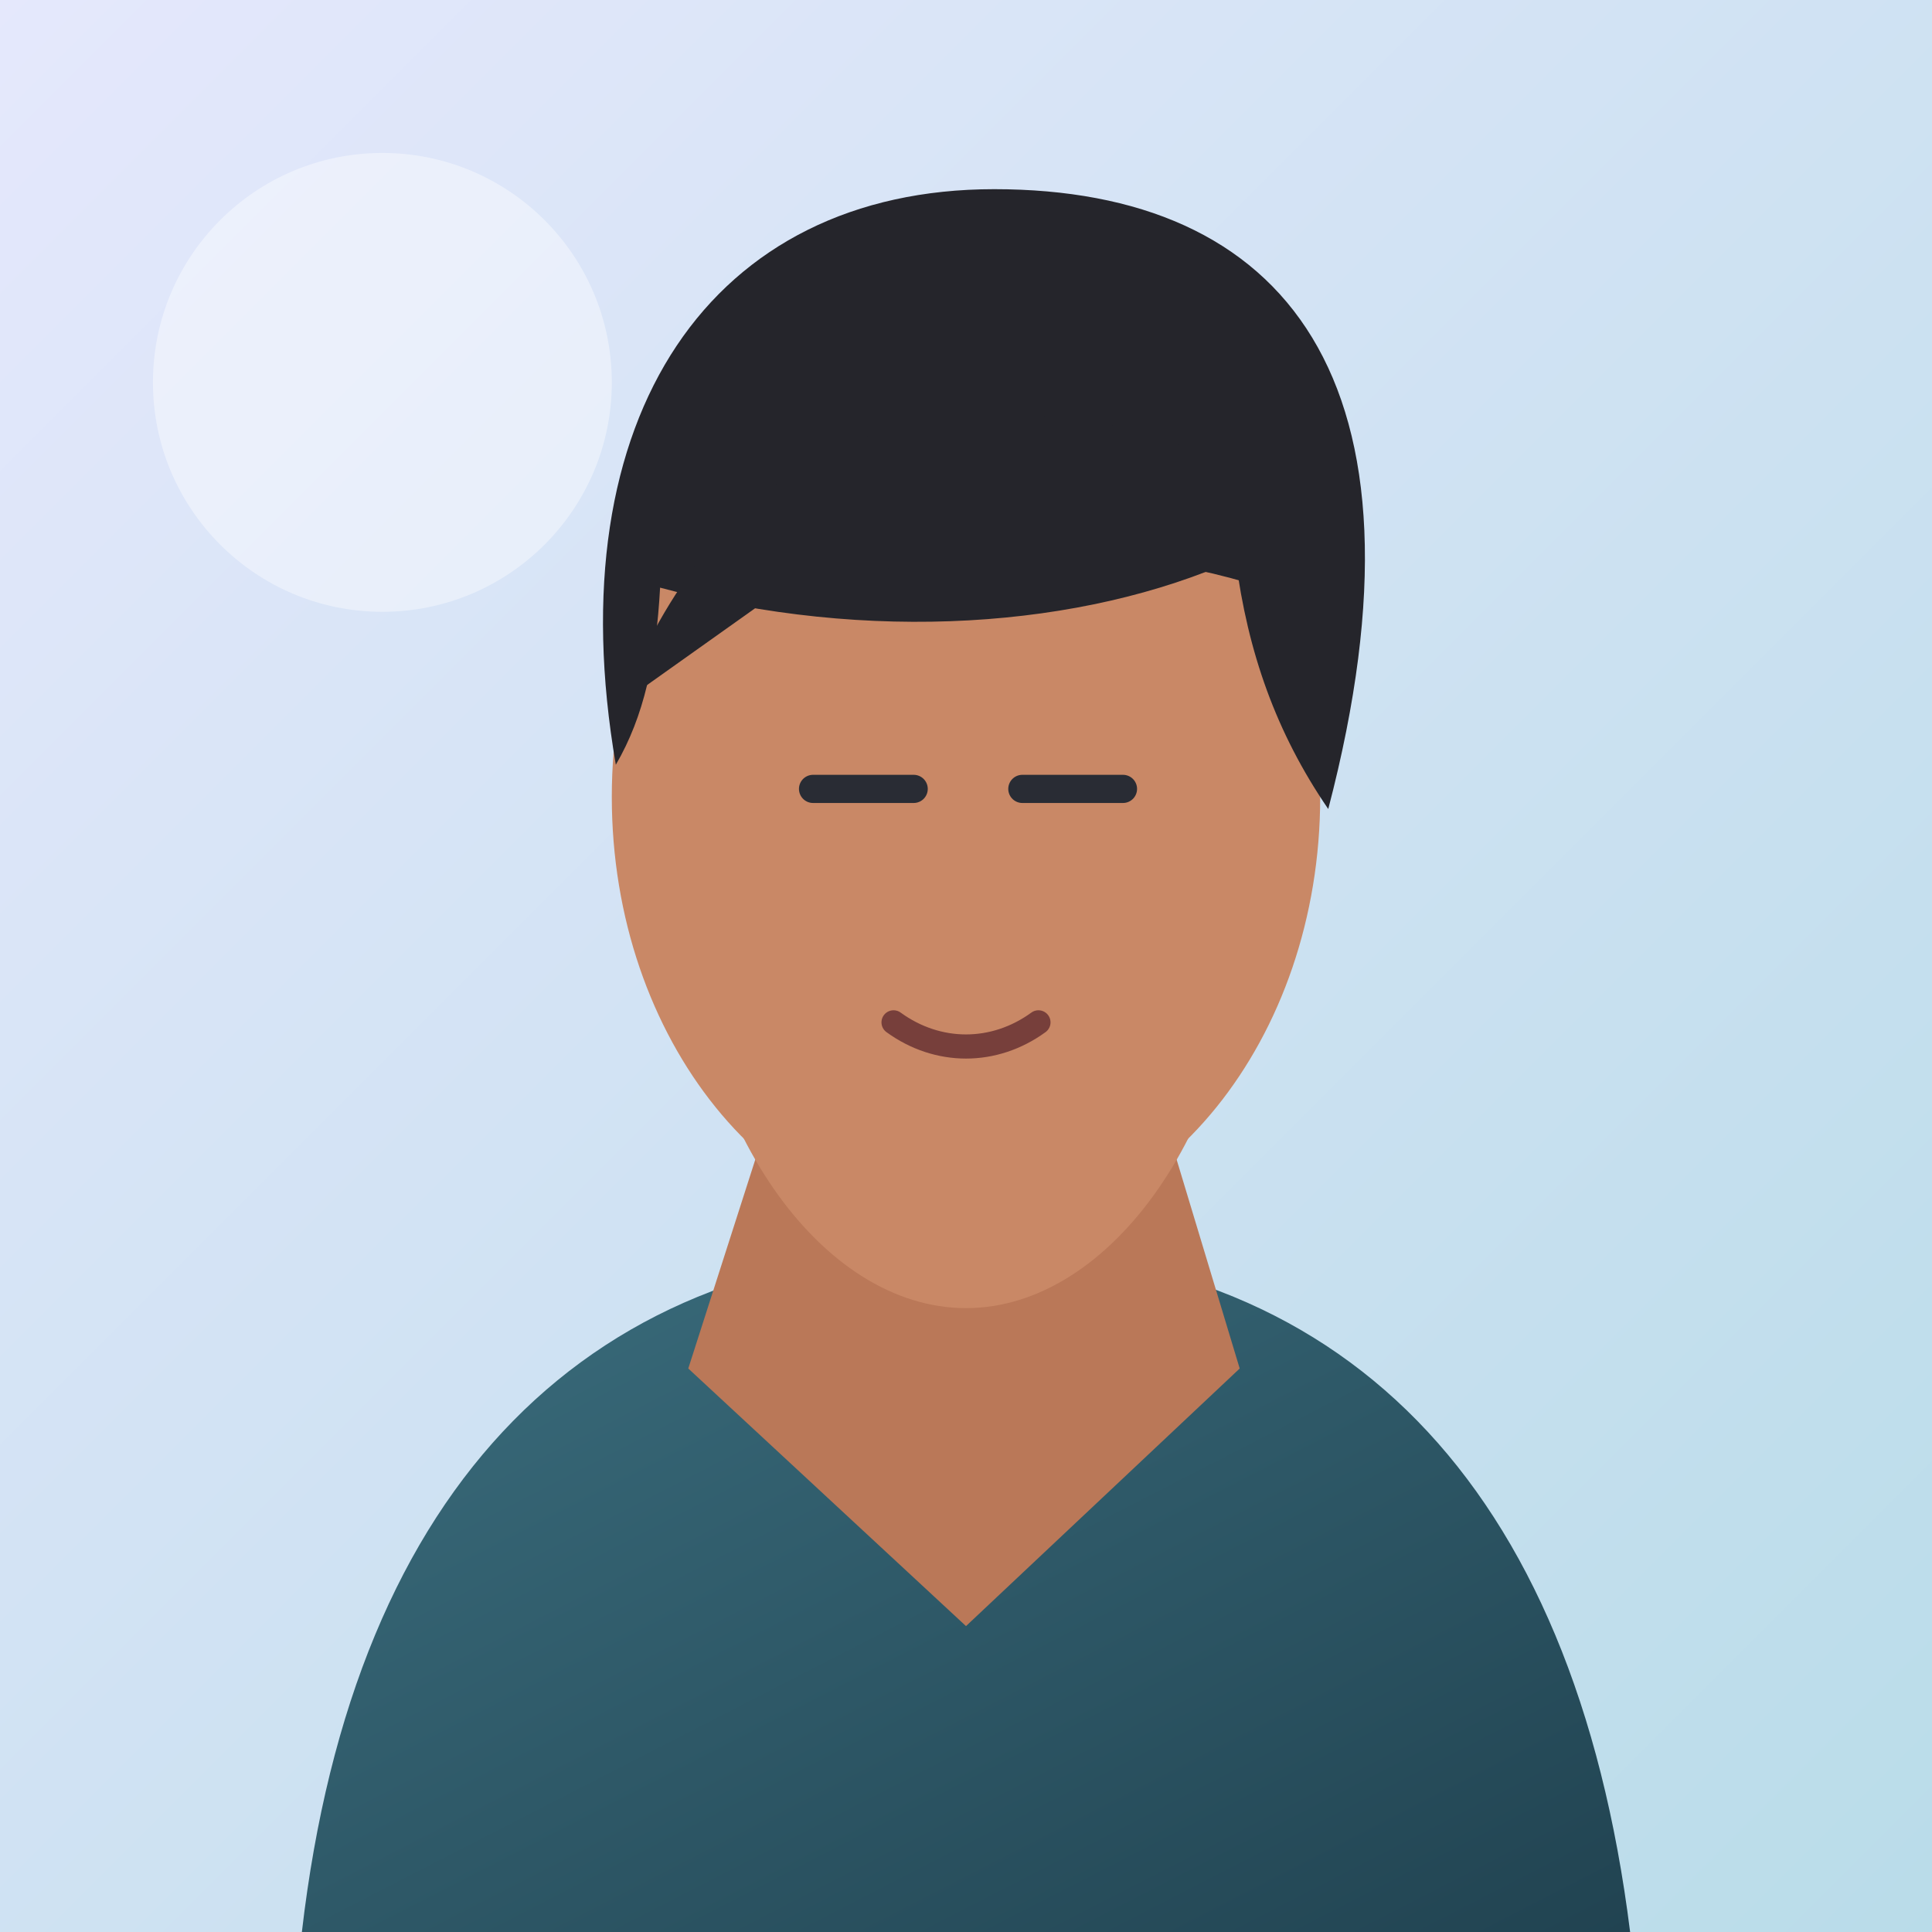
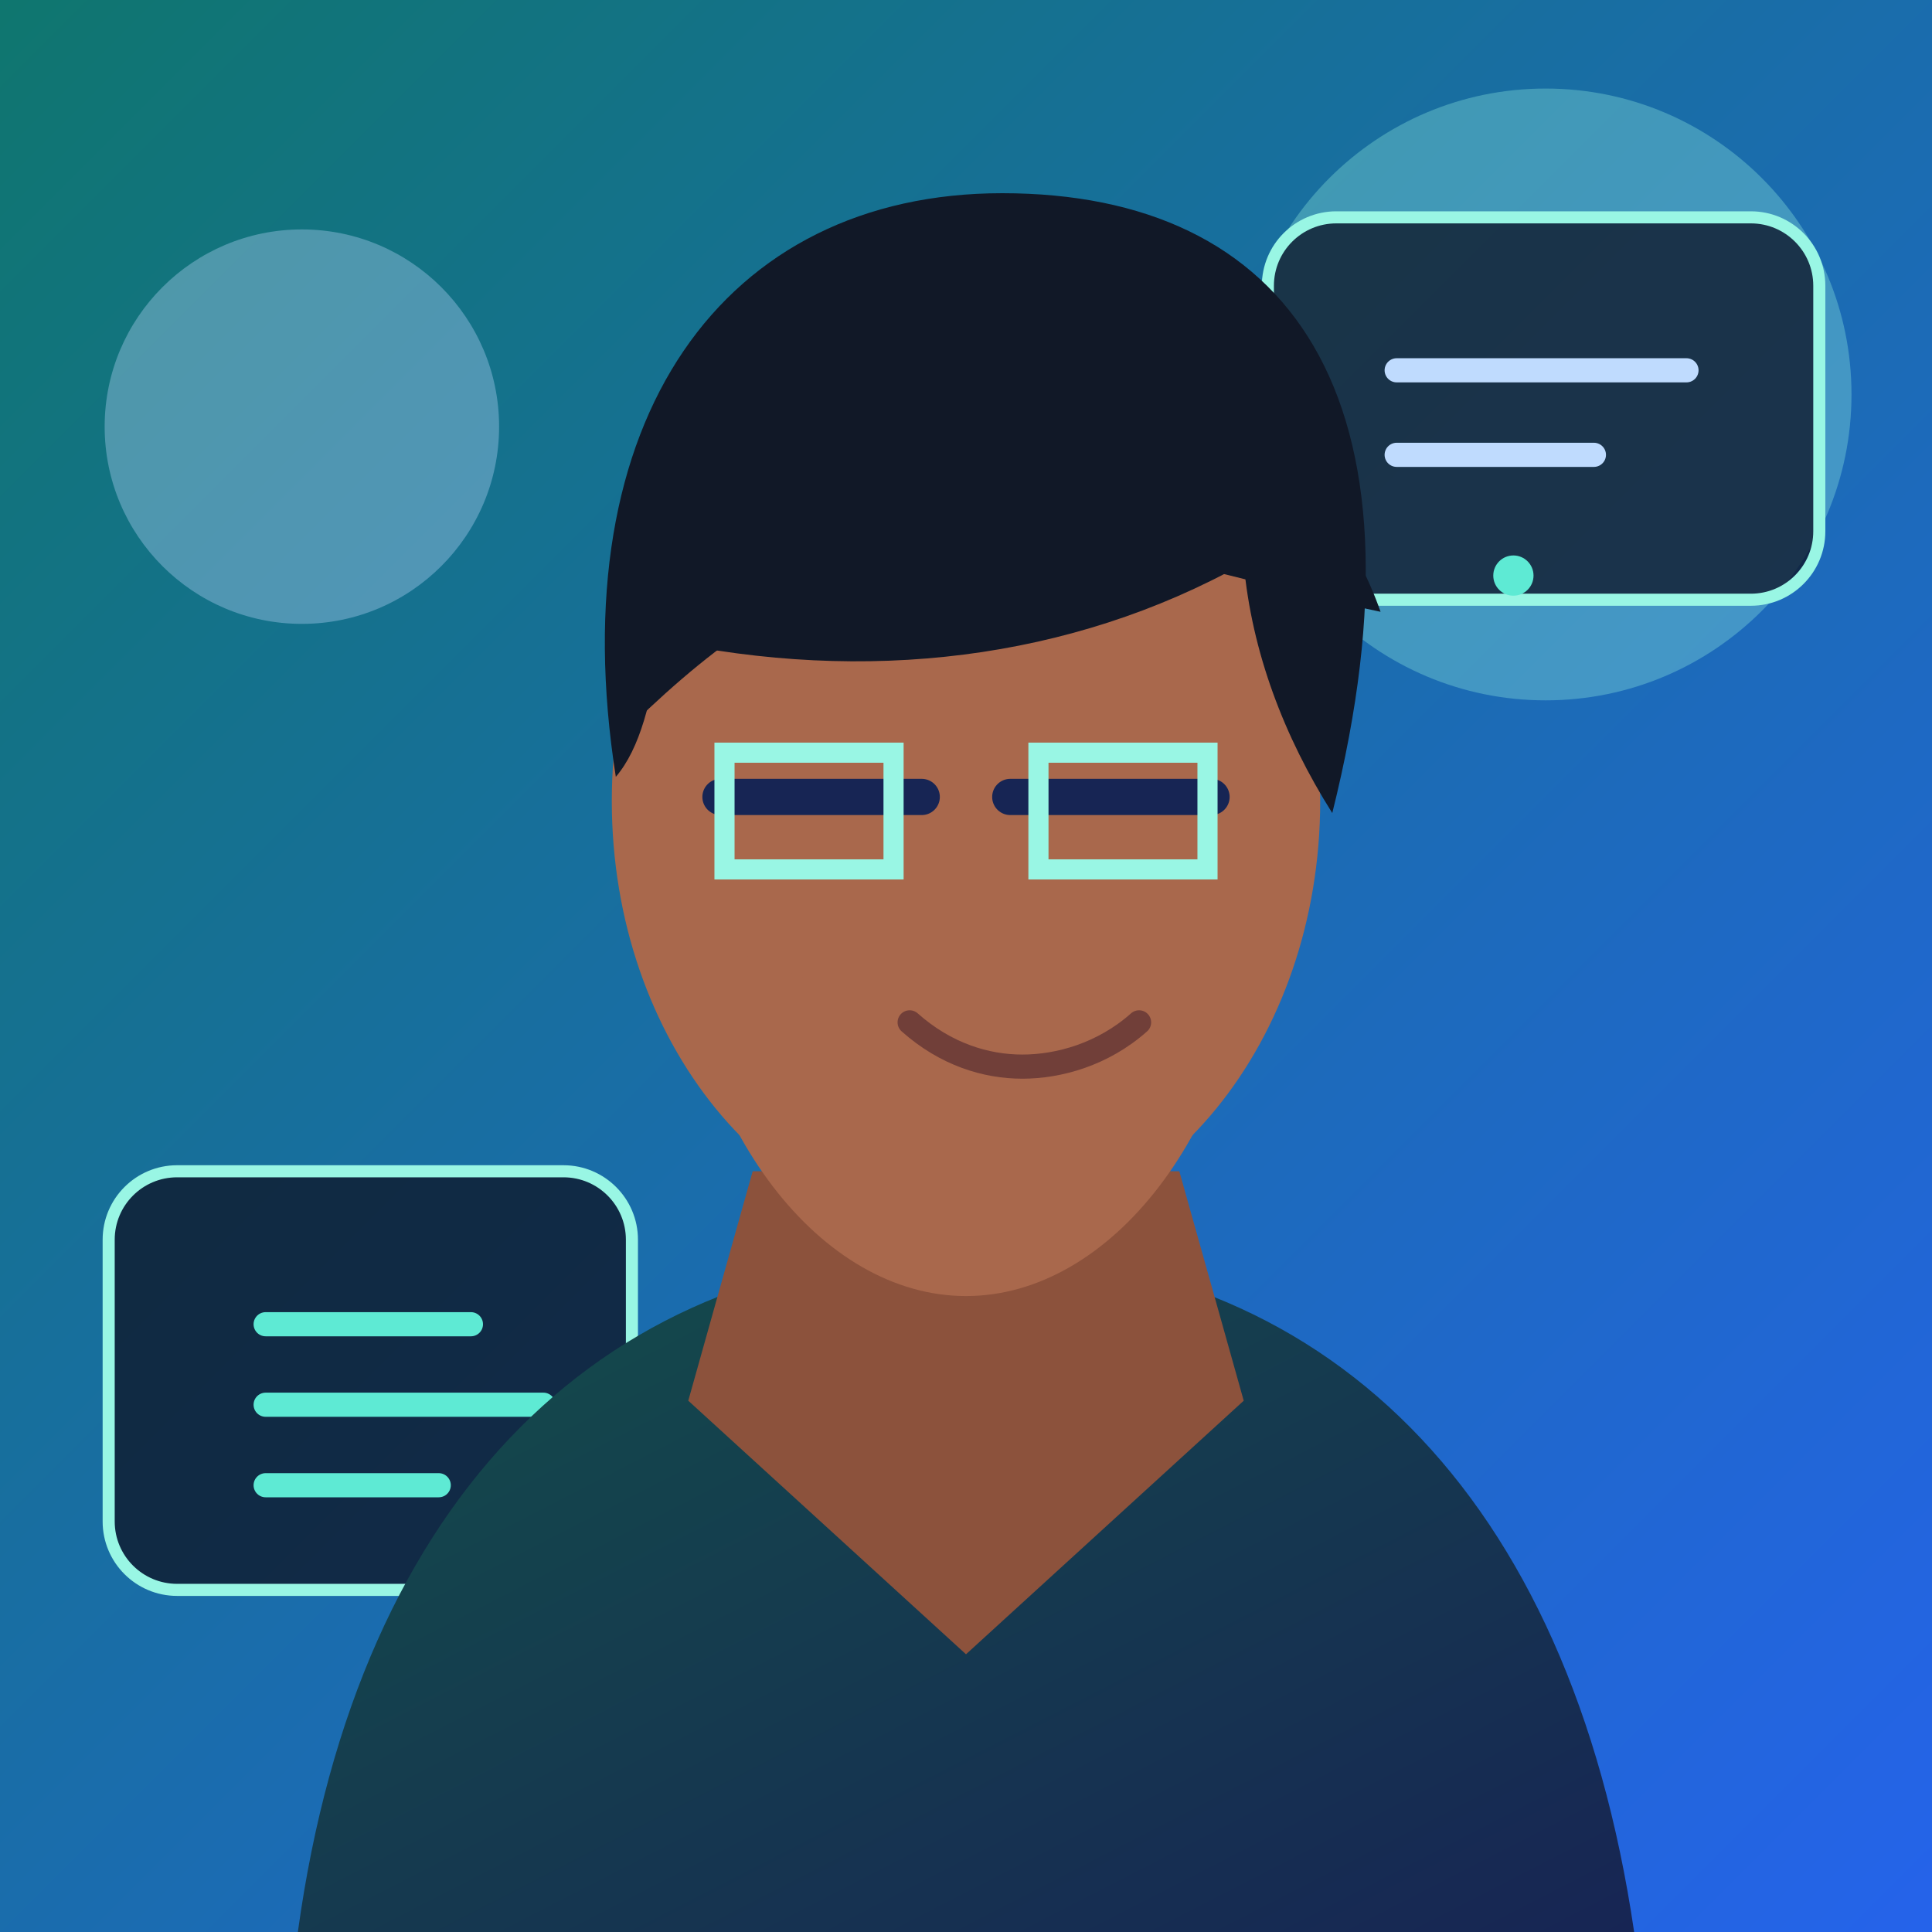
- <svg xmlns="http://www.w3.org/2000/svg" viewBox="0 0 480 480" role="img" aria-label="Retrato ilustrado de Andrés Mejía">
+ <svg xmlns="http://www.w3.org/2000/svg" viewBox="0 0 480 480" role="img" aria-label="Avatar de programador de Uriel Stiven Garzon">
  <defs>
    <linearGradient id="bg" x2="1" y2="1">
-       <stop stop-color="#e5e8fc" />
-       <stop offset="1" stop-color="#b9dce9" />
+       <stop stop-color="#0f766e" />
+       <stop offset="1" stop-color="#2563eb" />
    </linearGradient>
-     <linearGradient id="shirt" x2="1" y2="1">
-       <stop stop-color="#3b6e7e" />
-       <stop offset="1" stop-color="#214351" />
+     <linearGradient id="jacket" x2="1" y2="1">
+       <stop stop-color="#134e4a" />
+       <stop offset="1" stop-color="#172554" />
    </linearGradient>
  </defs>
  <rect width="480" height="480" fill="url(#bg)" />
-   <circle cx="95" cy="95" r="57" fill="#fff" opacity=".4" />
-   <path d="M75 480c13-112 72-170 165-170s151 58 165 170" fill="url(#shirt)" />
-   <path d="M188 287h104l16 53-68 64-69-64z" fill="#ba7858" />
-   <ellipse cx="240" cy="198" rx="88" ry="109" fill="#c98866" />
-   <path d="M153 190c-15-87 24-143 94-143 72 0 111 47 83 154-13-19-20-39-23-62-38 17-91 21-143 7-1 18-4 32-11 44z" fill="#25252b" />
-   <path d="M170 223c2 57 34 102 70 102s68-45 70-102c-17 15-42 23-70 23s-53-8-70-23z" fill="#c98866" />
-   <path d="M202 196h25m27 0h25" stroke="#292c34" stroke-width="7" stroke-linecap="round" />
-   <path d="M222 254c11 8 25 8 36 0" fill="none" stroke="#773f3b" stroke-width="6" stroke-linecap="round" />
-   <path d="M154 175c24-60 64-76 111-71 34 3 56 20 69 50-42-20-90-21-142-6z" fill="#25252b" />
+   <circle cx="384" cy="98" r="76" fill="#99f6e4" opacity=".32" />
+   <circle cx="75" cy="106" r="49" fill="#bfdbfe" opacity=".35" />
+   <g fill="#0f172a" fill-opacity=".78" stroke="#99f6e4" stroke-width="3">
+     <rect x="27" y="291" width="130" height="104" rx="17" />
+     <rect x="315" y="54" width="137" height="95" rx="17" />
+   </g>
+   <path d="M66 329h51m-51 20h69m-69 20h43" stroke="#5eead4" stroke-width="6" stroke-linecap="round" />
+   <path d="M347 92h72m-72 21h49" stroke="#bfdbfe" stroke-width="6" stroke-linecap="round" />
+   <circle cx="376" cy="143" r="5" fill="#5eead4" />
+   <path d="M74 480c15-109 77-169 166-169s150 60 166 169" fill="url(#jacket)" />
+   <path d="M187 291h106l16 57-69 63-69-63z" fill="#8c523c" />
+   <ellipse cx="240" cy="199" rx="88" ry="108" fill="#a9684c" />
+   <path d="M153 193c-14-89 27-145 96-145 71 0 108 50 82 154-12-19-20-40-22-62-43 24-94 30-145 19-2 15-5 27-11 34z" fill="#111827" />
+   <path d="M168 227c4 54 36 95 72 95s68-41 72-95c-18 14-42 21-72 21s-54-7-72-21z" fill="#a9684c" />
+   <path d="M179 198h50m22 0h50" stroke="#172554" stroke-width="9" stroke-linecap="round" />
+   <path d="M180 187h42v29h-42zm78 0h42v29h-42z" fill="none" stroke="#99f6e4" stroke-width="5" />
+   <path d="M226 254c9 8 19 11 28 11s20-3 29-11" fill="none" stroke="#713f39" stroke-width="6" stroke-linecap="round" />
+   <path d="M153 184c18-65 61-91 112-88 38 2 66 22 78 56-43-9-77-24-120-13-27 7-48 23-70 45z" fill="#111827" />
</svg>
